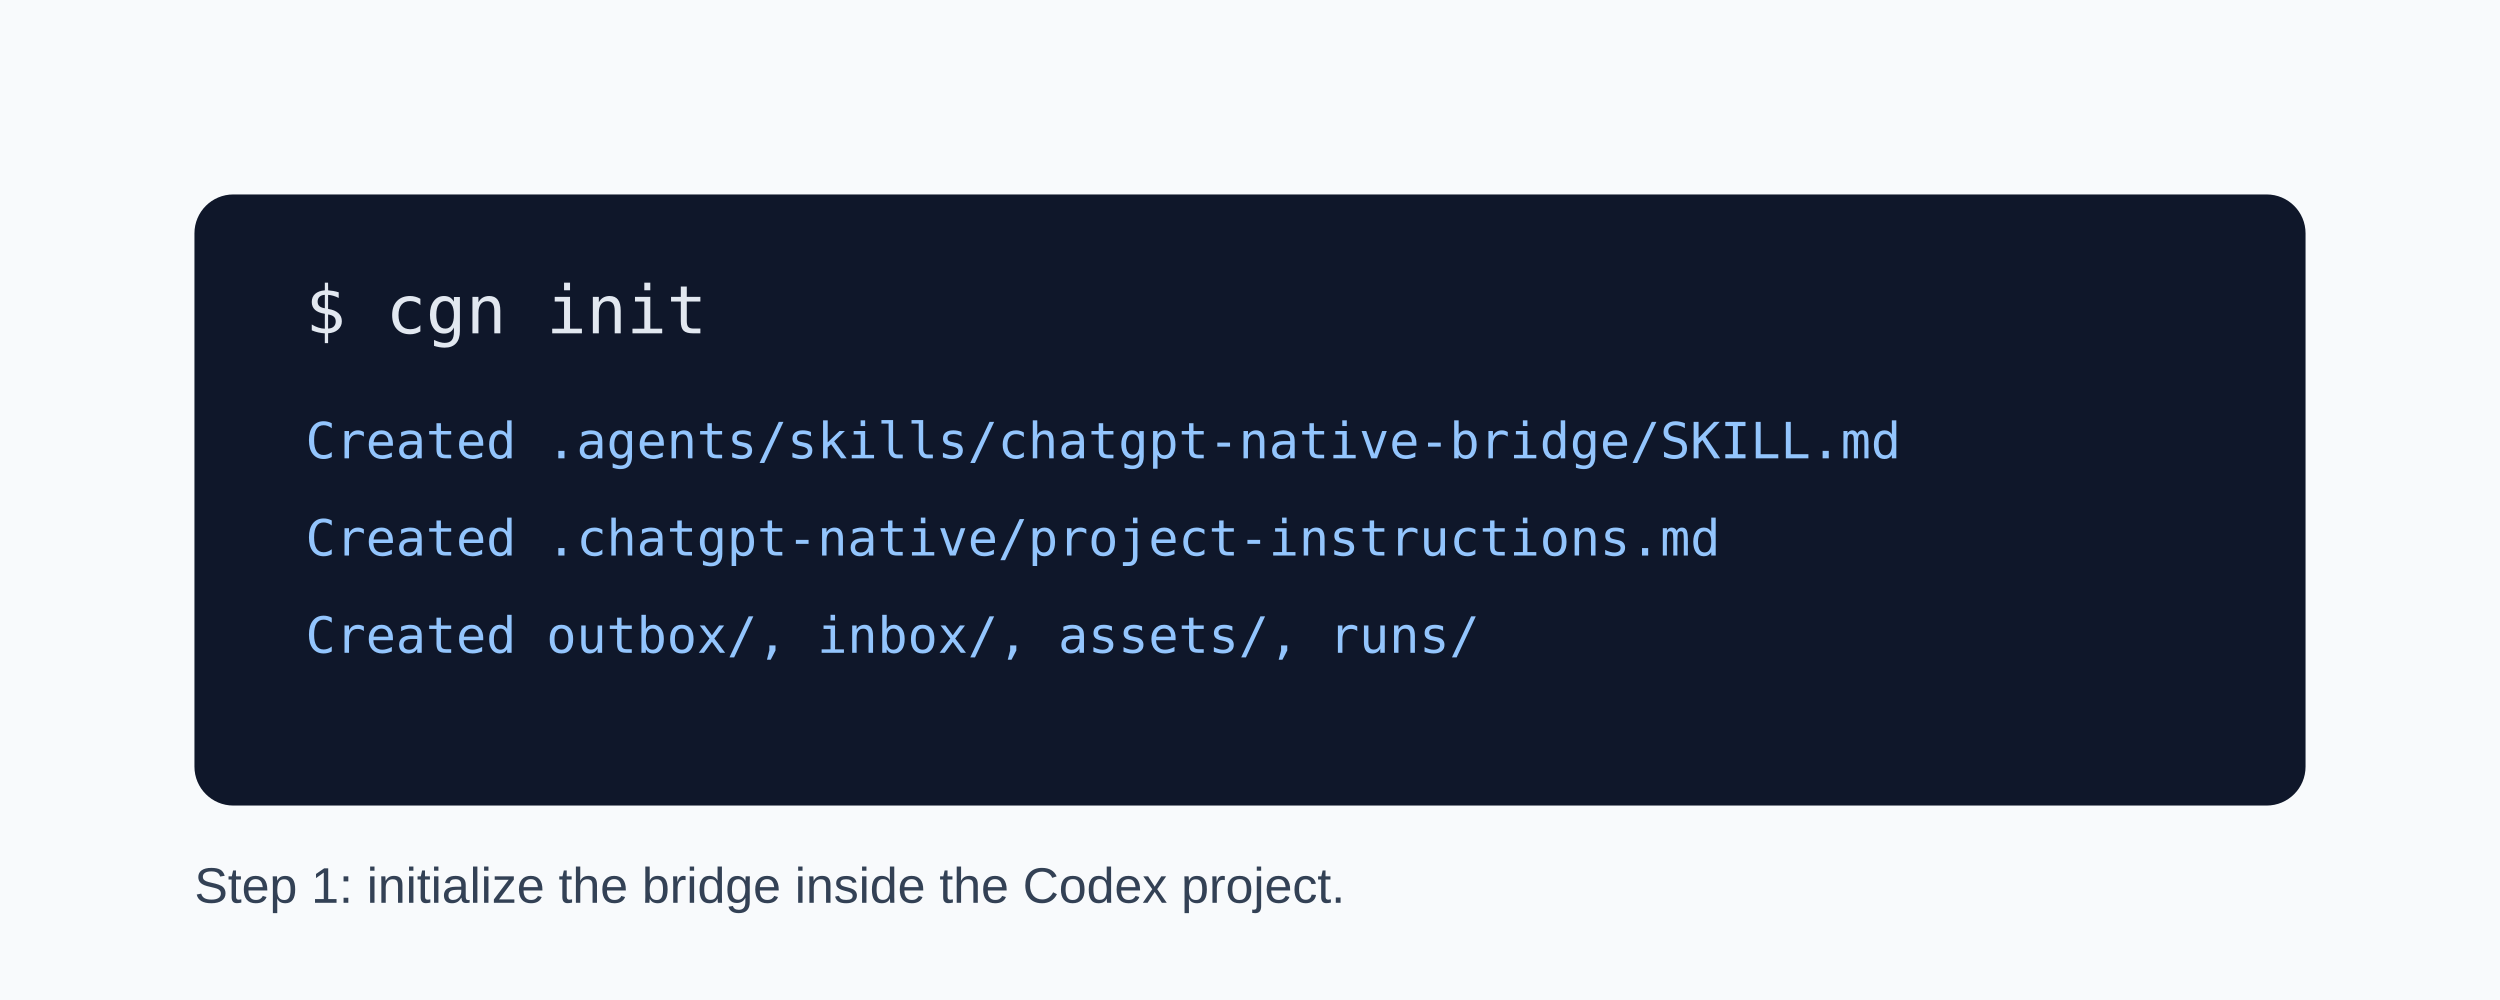
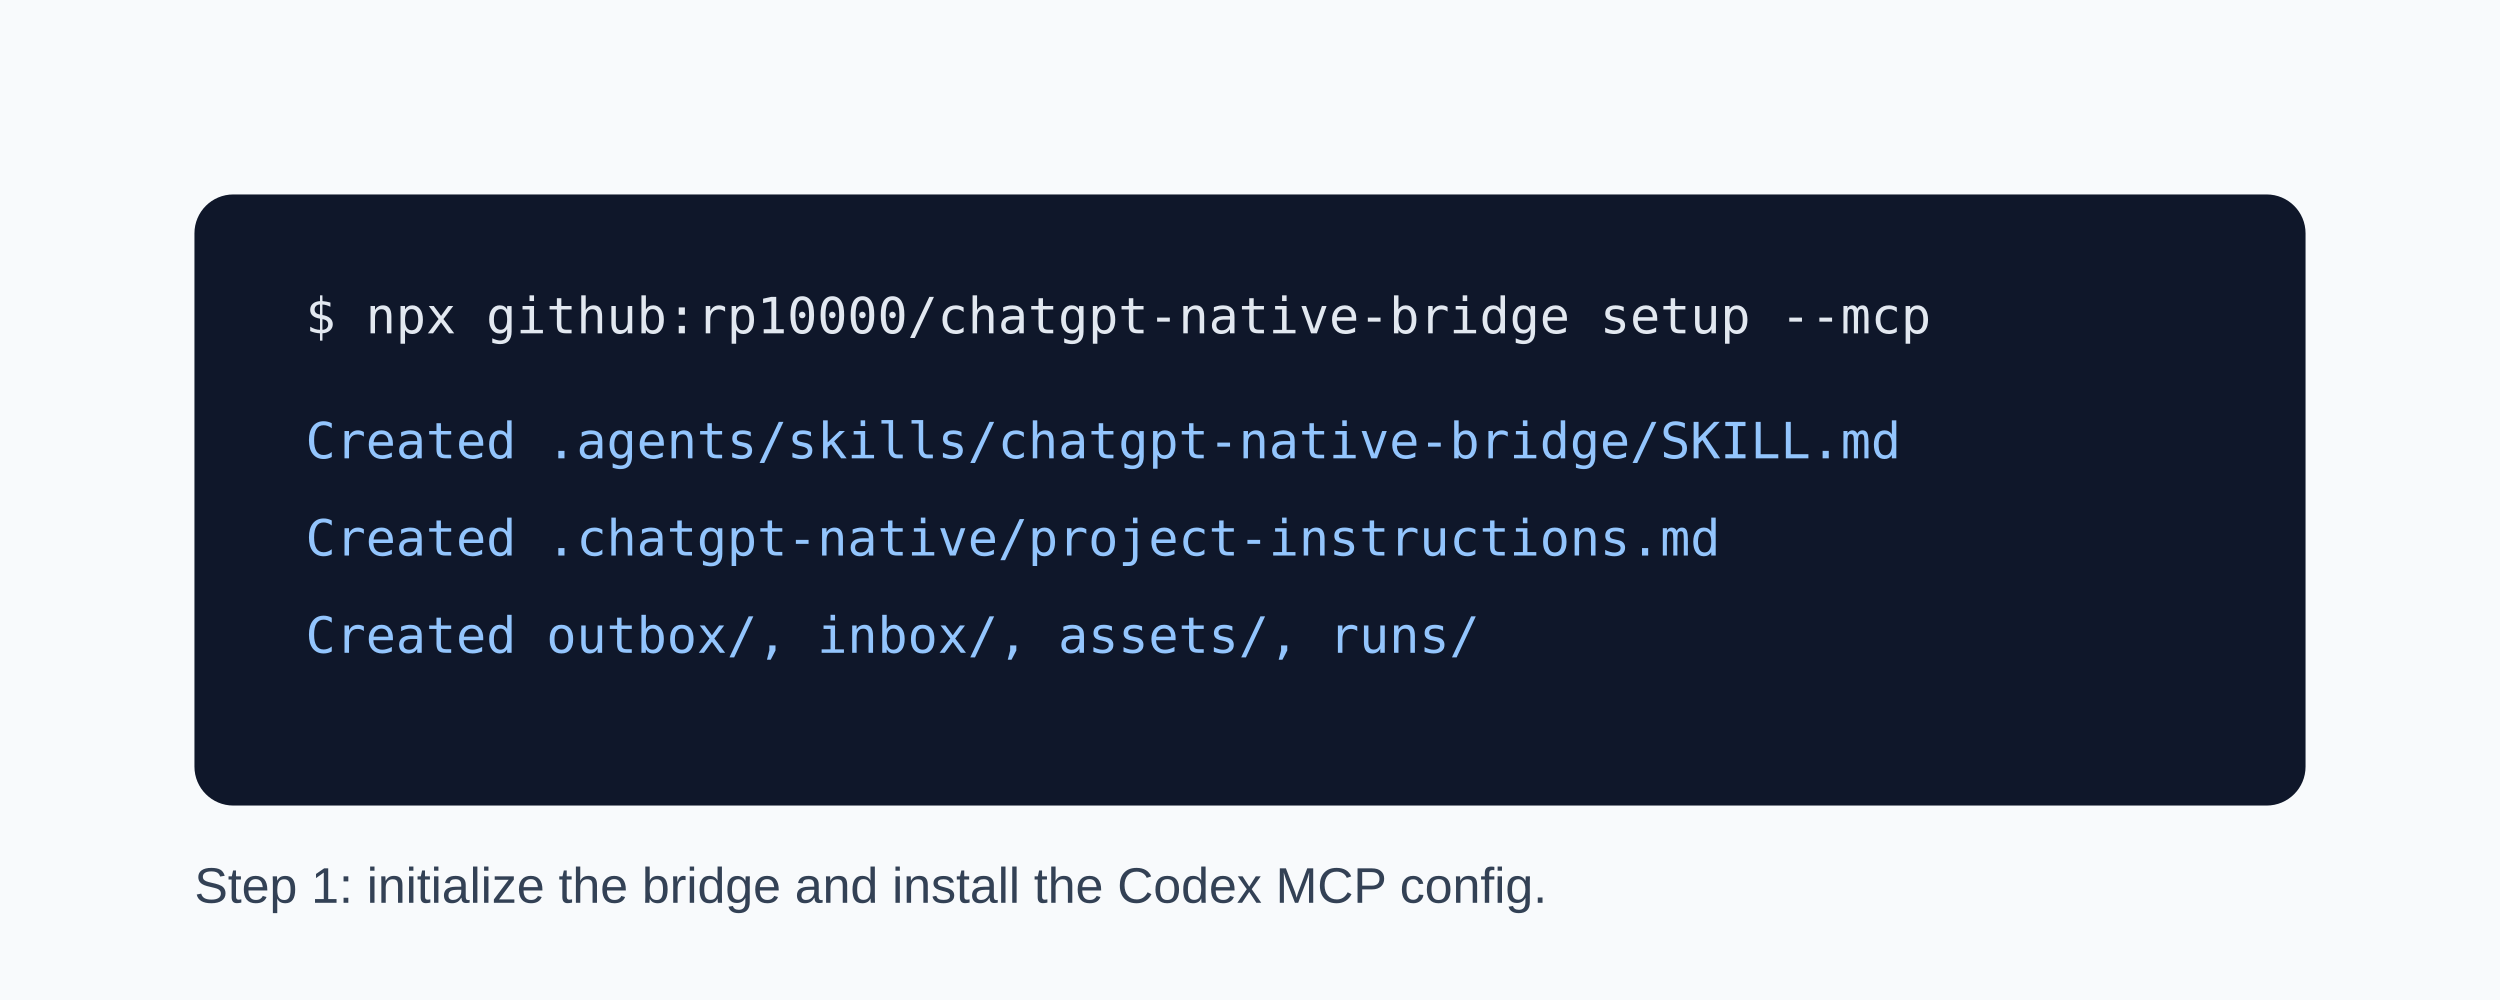
<svg xmlns="http://www.w3.org/2000/svg" width="900" height="360" viewBox="0 0 900 360" role="img" aria-labelledby="title">
  <rect width="900" height="360" fill="#f8fafc" />
  <rect x="70" y="70" width="760" height="220" rx="14" fill="#0f172a" />
-   <text x="110" y="120" fill="#e2e8f0" font-family="Consolas, monospace" font-size="24">$ cgn init</text>
+   <text x="110" y="120" fill="#e2e8f0" font-family="Consolas, monospace" font-size="18">$ npx github:rp10000/chatgpt-native-bridge setup --mcp</text>
  <text x="110" y="165" fill="#93c5fd" font-family="Consolas, monospace" font-size="18">Created .agents/skills/chatgpt-native-bridge/SKILL.md</text>
  <text x="110" y="200" fill="#93c5fd" font-family="Consolas, monospace" font-size="18">Created .chatgpt-native/project-instructions.md</text>
  <text x="110" y="235" fill="#93c5fd" font-family="Consolas, monospace" font-size="18">Created outbox/, inbox/, assets/, runs/</text>
-   <text x="70" y="325" fill="#334155" font-family="Arial, sans-serif" font-size="18">Step 1: initialize the bridge inside the Codex project.</text>
+   <text x="70" y="325" fill="#334155" font-family="Arial, sans-serif" font-size="18">Step 1: initialize the bridge and install the Codex MCP config.</text>
</svg>
